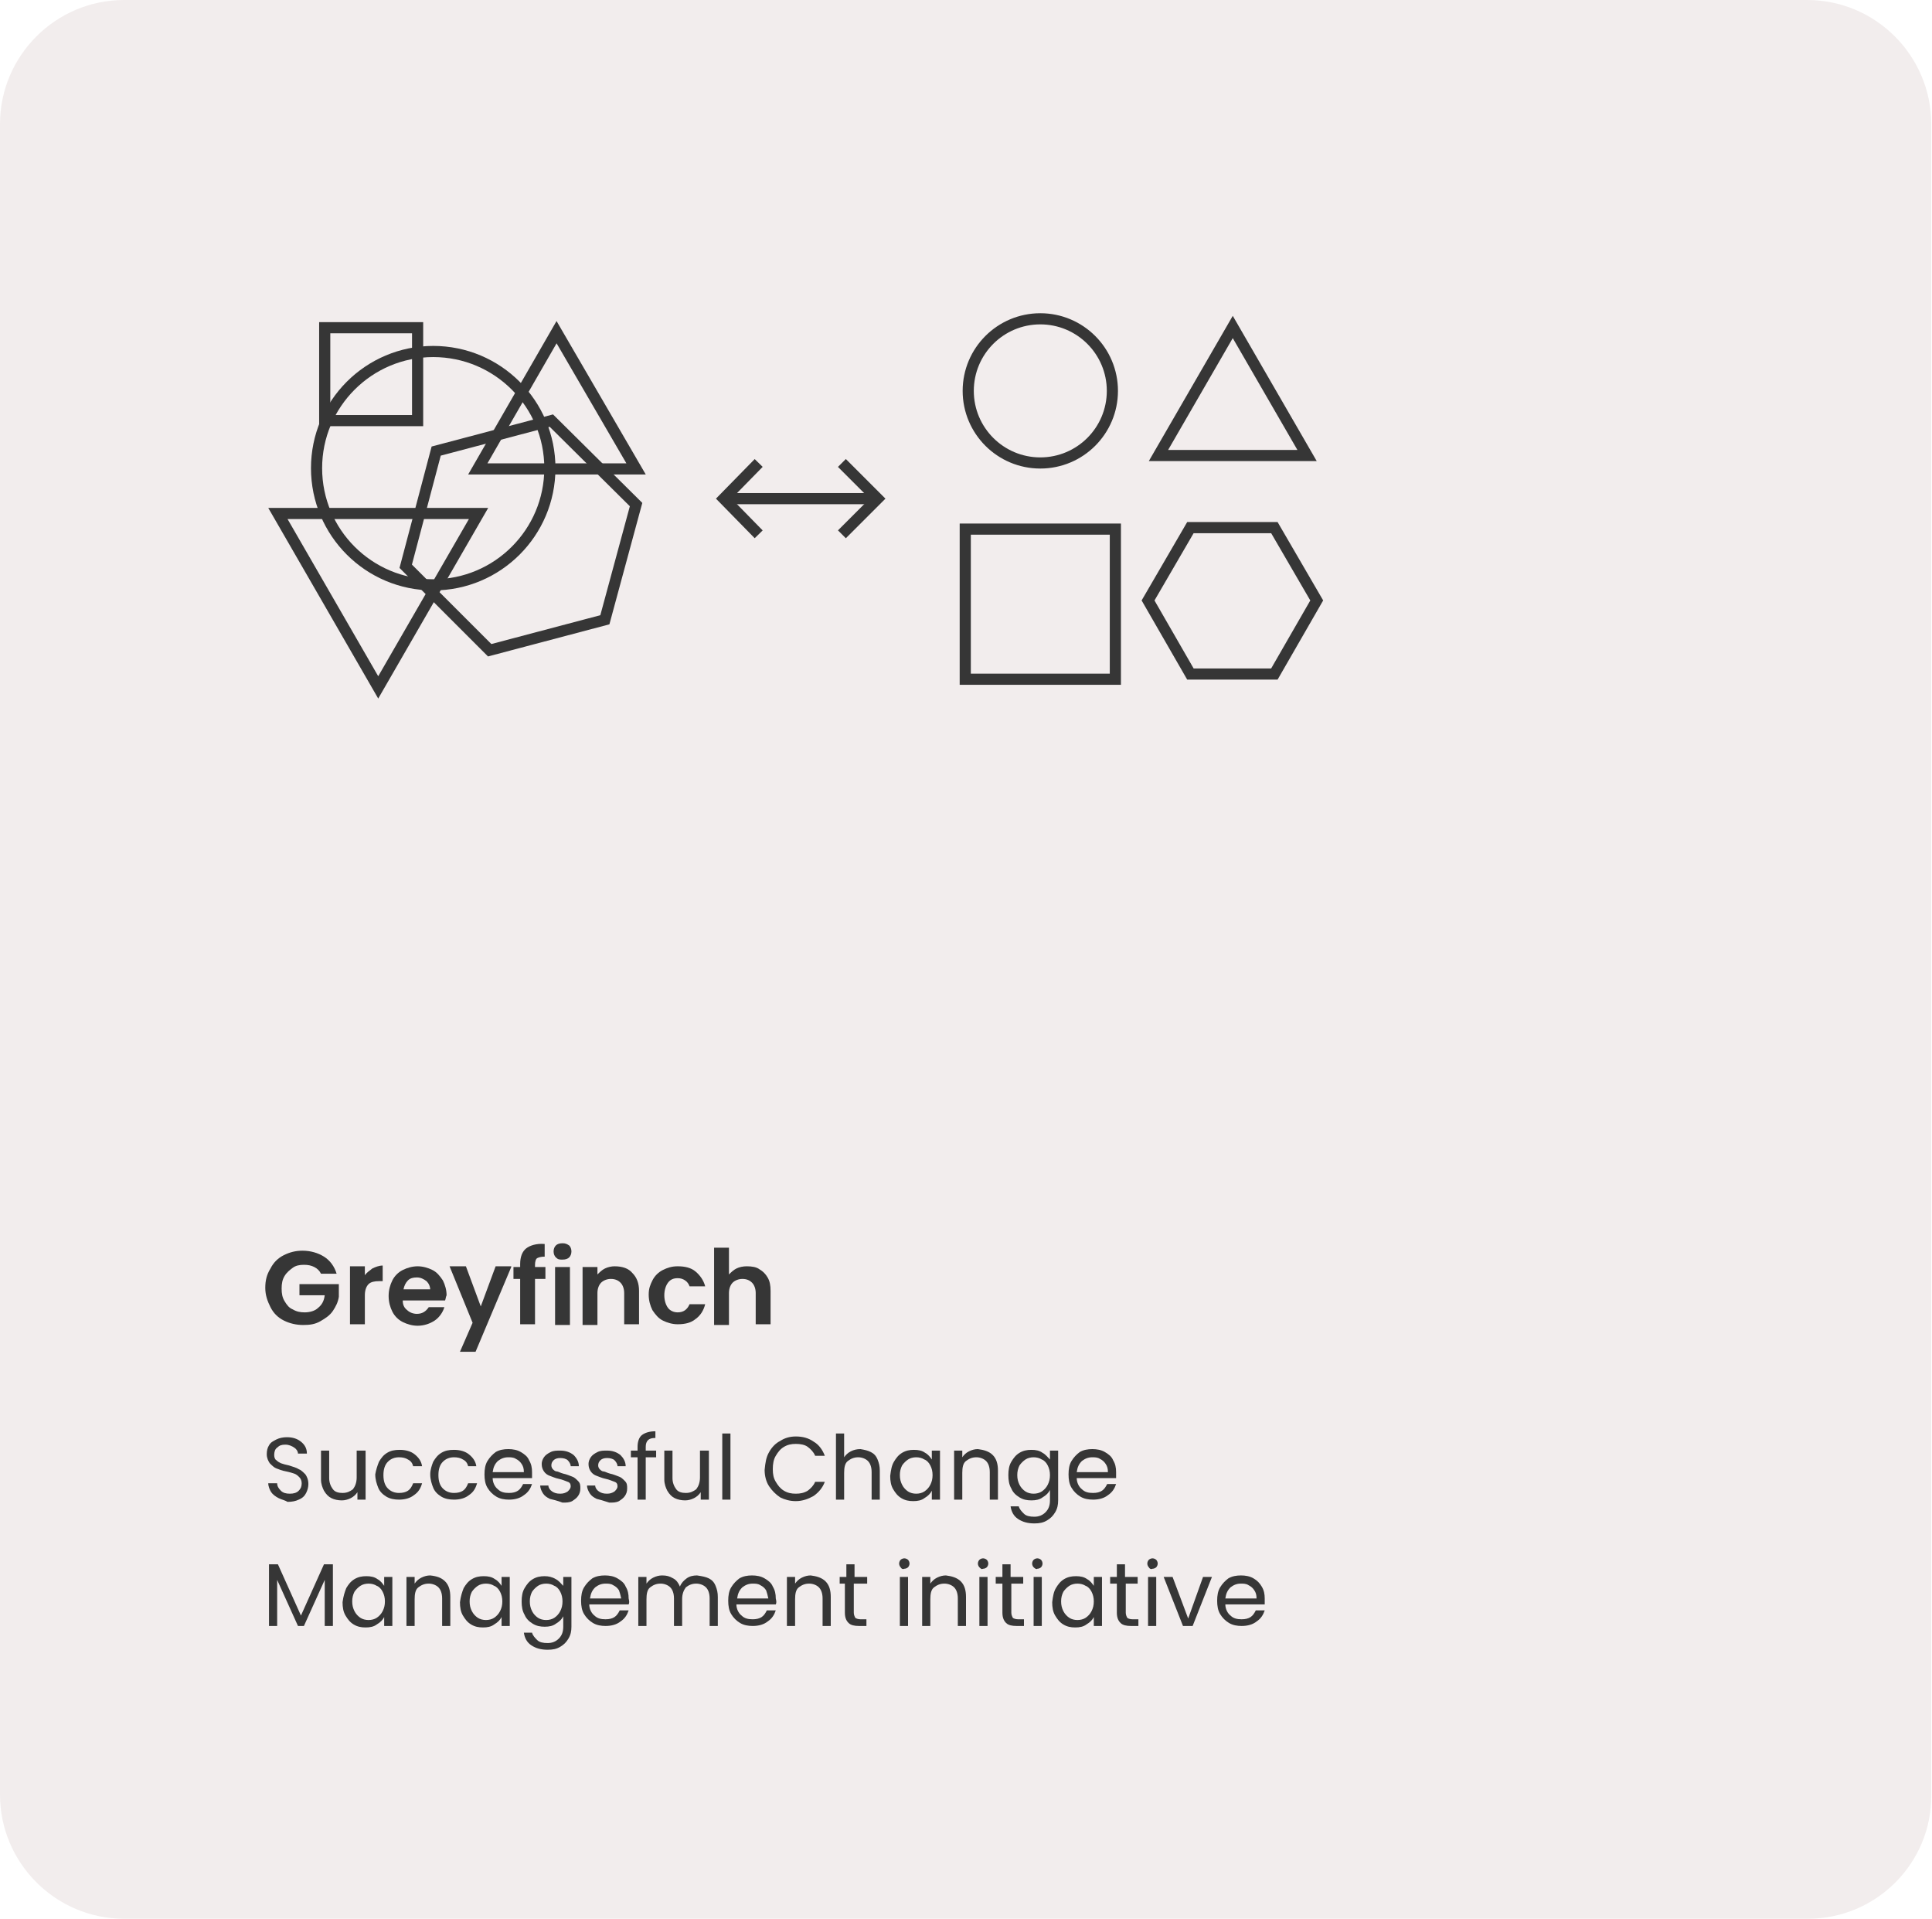
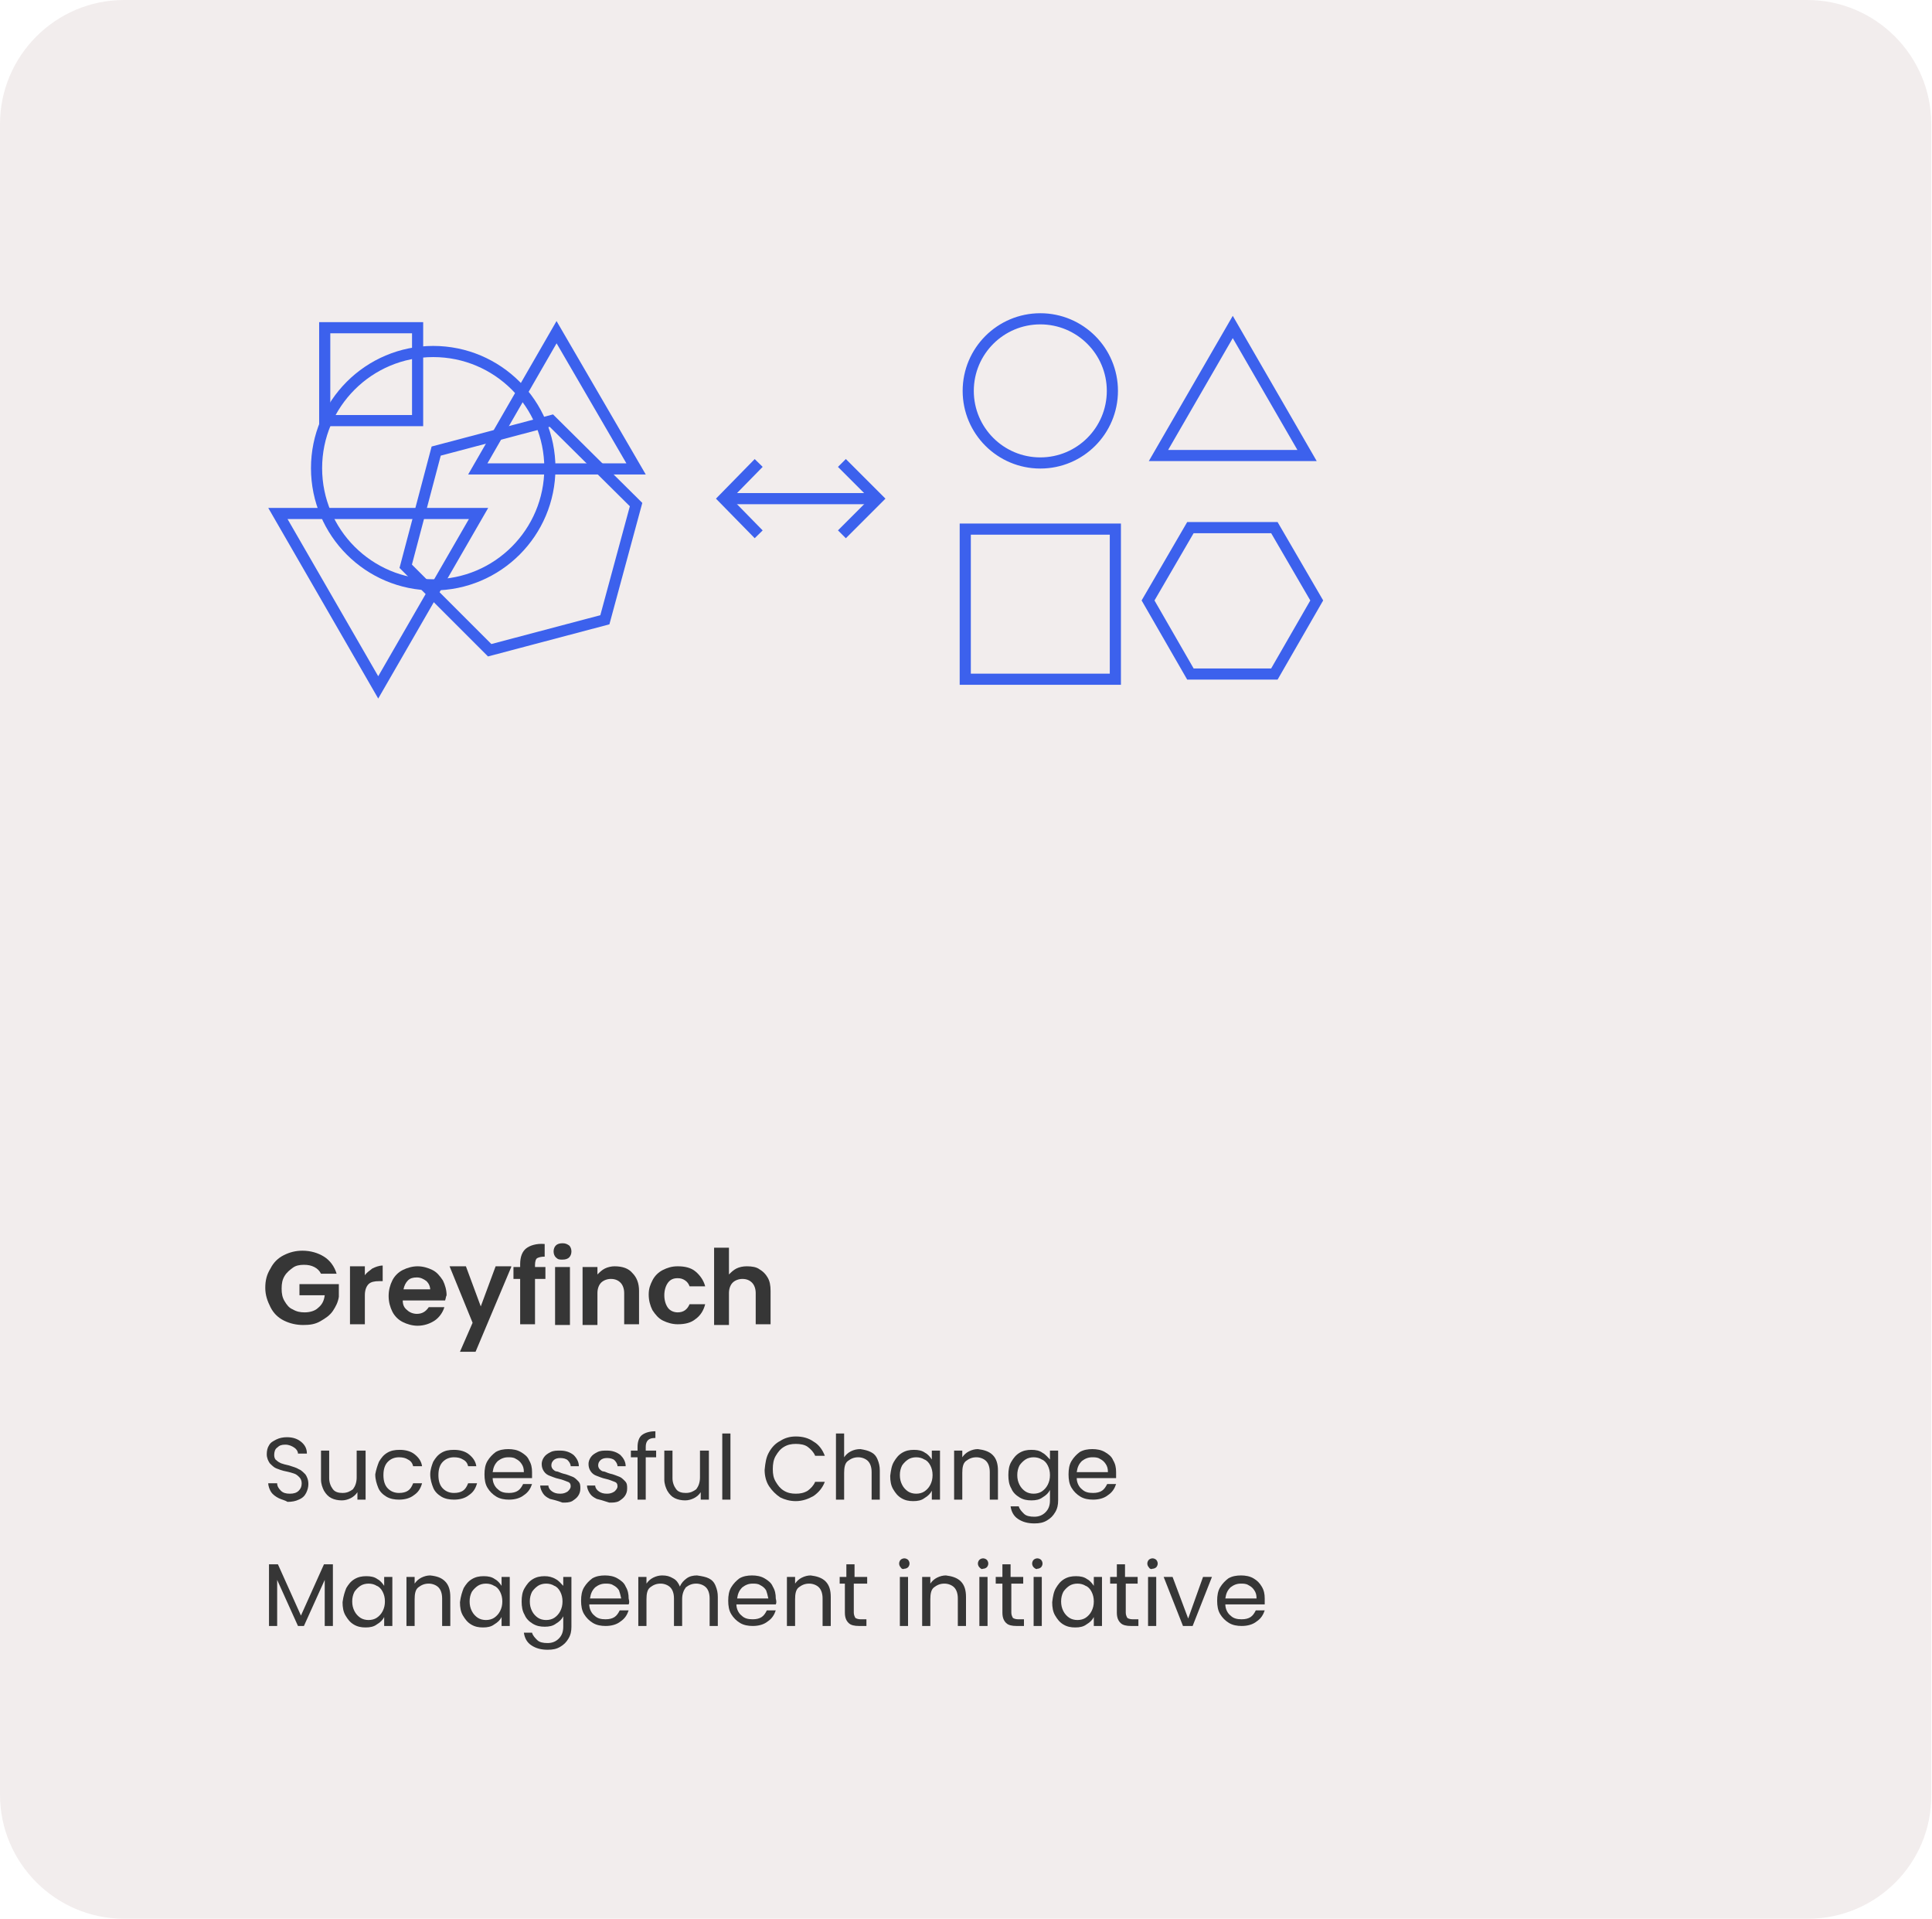
<svg xmlns="http://www.w3.org/2000/svg" version="1.1" baseProfile="tiny" id="Layer_1" x="0px" y="0px" width="260px" height="258.2px" viewBox="0 0 260 258.2" overflow="visible" xml:space="preserve">
  <path fill="#F2EDED" d="M243.3,258.2H16.7c-9.2,0-16.7-7.5-16.7-16.7V16.7C0,7.5,7.5,0,16.7,0h226.5c9.2,0,16.7,7.5,16.7,16.7v224.8  C260,250.7,252.5,258.2,243.3,258.2z" />
  <g>
    <path fill="#363636" d="M37.5,201.6c-0.4-0.2-0.8-0.5-1-0.8c-0.2-0.3-0.4-0.8-0.4-1.2h1.2c0,0.4,0.2,0.7,0.5,1   c0.3,0.3,0.7,0.4,1.2,0.4c0.5,0,0.9-0.1,1.2-0.4c0.3-0.3,0.4-0.6,0.4-1c0-0.3-0.1-0.6-0.3-0.8c-0.2-0.2-0.4-0.4-0.7-0.5   c-0.3-0.1-0.6-0.2-1.1-0.3c-0.6-0.1-1-0.3-1.3-0.4c-0.3-0.1-0.6-0.4-0.9-0.7c-0.2-0.3-0.4-0.7-0.4-1.2c0-0.5,0.1-0.9,0.3-1.2   c0.2-0.4,0.6-0.6,1-0.8c0.4-0.2,0.9-0.3,1.4-0.3c0.8,0,1.4,0.2,1.9,0.6c0.5,0.4,0.8,0.9,0.8,1.6h-1.2c0-0.3-0.2-0.6-0.5-0.8   s-0.7-0.4-1.2-0.4c-0.5,0-0.8,0.1-1.1,0.4c-0.3,0.2-0.4,0.6-0.4,1c0,0.3,0.1,0.6,0.3,0.7c0.2,0.2,0.4,0.3,0.6,0.4   c0.3,0.1,0.6,0.2,1.1,0.3c0.6,0.2,1,0.3,1.3,0.5c0.3,0.1,0.6,0.4,0.9,0.7c0.2,0.3,0.4,0.7,0.4,1.3c0,0.4-0.1,0.8-0.3,1.2   c-0.2,0.4-0.5,0.7-1,0.9c-0.4,0.2-0.9,0.3-1.5,0.3C38.4,201.9,37.9,201.8,37.5,201.6z" />
    <path fill="#363636" d="M49.2,195.2v6.6h-1.1v-1c-0.2,0.3-0.5,0.6-0.9,0.8c-0.4,0.2-0.8,0.3-1.2,0.3c-0.5,0-1-0.1-1.4-0.3   c-0.4-0.2-0.7-0.5-1-1c-0.2-0.4-0.4-0.9-0.4-1.5v-3.9h1.1v3.7c0,0.6,0.2,1.1,0.5,1.5s0.8,0.5,1.3,0.5c0.6,0,1-0.2,1.4-0.5   c0.3-0.4,0.5-0.9,0.5-1.6v-3.6H49.2z" />
    <path fill="#363636" d="M51,196.7c0.3-0.5,0.6-0.9,1.1-1.2c0.5-0.3,1-0.4,1.7-0.4c0.8,0,1.5,0.2,2,0.6c0.5,0.4,0.9,0.9,1,1.6h-1.2   c-0.1-0.4-0.3-0.7-0.7-0.9c-0.3-0.2-0.7-0.3-1.2-0.3c-0.6,0-1.1,0.2-1.5,0.6c-0.4,0.4-0.6,1-0.6,1.8c0,0.8,0.2,1.4,0.6,1.8   c0.4,0.4,0.9,0.6,1.5,0.6c0.5,0,0.9-0.1,1.2-0.3c0.3-0.2,0.5-0.5,0.7-1h1.2c-0.2,0.7-0.5,1.2-1.1,1.6c-0.5,0.4-1.2,0.6-2,0.6   c-0.6,0-1.2-0.1-1.7-0.4c-0.5-0.3-0.9-0.7-1.1-1.2s-0.4-1.1-0.4-1.8C50.6,197.8,50.8,197.2,51,196.7z" />
    <path fill="#363636" d="M58.3,196.7c0.3-0.5,0.6-0.9,1.1-1.2c0.5-0.3,1-0.4,1.7-0.4c0.8,0,1.5,0.2,2,0.6c0.5,0.4,0.9,0.9,1,1.6H63   c-0.1-0.4-0.3-0.7-0.7-0.9c-0.3-0.2-0.7-0.3-1.2-0.3c-0.6,0-1.1,0.2-1.5,0.6c-0.4,0.4-0.6,1-0.6,1.8c0,0.8,0.2,1.4,0.6,1.8   c0.4,0.4,0.9,0.6,1.5,0.6c0.5,0,0.9-0.1,1.2-0.3c0.3-0.2,0.5-0.5,0.7-1h1.2c-0.2,0.7-0.5,1.2-1.1,1.6c-0.5,0.4-1.2,0.6-2,0.6   c-0.6,0-1.2-0.1-1.7-0.4c-0.5-0.3-0.9-0.7-1.1-1.2s-0.4-1.1-0.4-1.8C57.9,197.8,58.1,197.2,58.3,196.7z" />
    <path fill="#363636" d="M71.6,198.9h-5.3c0,0.6,0.3,1.2,0.7,1.5c0.4,0.4,0.9,0.5,1.5,0.5c0.5,0,0.9-0.1,1.2-0.3   c0.3-0.2,0.5-0.5,0.7-0.9h1.2c-0.2,0.6-0.5,1.1-1.1,1.5c-0.5,0.4-1.2,0.6-2,0.6c-0.6,0-1.2-0.1-1.7-0.4c-0.5-0.3-0.9-0.7-1.2-1.2   c-0.3-0.5-0.4-1.1-0.4-1.8s0.1-1.3,0.4-1.8s0.7-0.9,1.1-1.2c0.5-0.3,1.1-0.4,1.7-0.4c0.6,0,1.2,0.1,1.7,0.4   c0.5,0.3,0.9,0.6,1.1,1.1c0.3,0.5,0.4,1,0.4,1.6C71.6,198.5,71.6,198.7,71.6,198.9z M70.2,197c-0.2-0.3-0.4-0.5-0.8-0.7   c-0.3-0.2-0.7-0.2-1-0.2c-0.6,0-1,0.2-1.4,0.5c-0.4,0.4-0.6,0.8-0.7,1.5h4.2C70.5,197.6,70.4,197.3,70.2,197z" />
    <path fill="#363636" d="M74,201.7c-0.4-0.2-0.7-0.4-0.9-0.7c-0.2-0.3-0.4-0.7-0.4-1.1h1.1c0,0.3,0.2,0.6,0.5,0.8   c0.3,0.2,0.6,0.3,1.1,0.3c0.4,0,0.7-0.1,1-0.3c0.2-0.2,0.4-0.4,0.4-0.7c0-0.3-0.1-0.5-0.4-0.6c-0.3-0.1-0.7-0.3-1.2-0.4   c-0.5-0.1-0.9-0.3-1.2-0.4c-0.3-0.1-0.6-0.3-0.8-0.6c-0.2-0.3-0.3-0.6-0.3-1c0-0.3,0.1-0.6,0.3-0.9c0.2-0.3,0.5-0.5,0.9-0.7   c0.4-0.2,0.8-0.2,1.3-0.2c0.7,0,1.3,0.2,1.8,0.6c0.4,0.4,0.7,0.9,0.7,1.5h-1.1c0-0.3-0.2-0.6-0.4-0.8s-0.6-0.3-1-0.3   c-0.4,0-0.7,0.1-0.9,0.3c-0.2,0.2-0.3,0.4-0.3,0.7c0,0.2,0.1,0.4,0.2,0.5c0.1,0.1,0.3,0.3,0.5,0.3s0.5,0.2,0.9,0.3   c0.5,0.1,0.9,0.3,1.2,0.4s0.5,0.3,0.8,0.6s0.3,0.6,0.3,1c0,0.4-0.1,0.7-0.3,1c-0.2,0.3-0.5,0.5-0.8,0.7c-0.4,0.2-0.8,0.2-1.3,0.2   C74.9,201.9,74.4,201.8,74,201.7z" />
    <path fill="#363636" d="M80.3,201.7c-0.4-0.2-0.7-0.4-0.9-0.7c-0.2-0.3-0.4-0.7-0.4-1.1h1.1c0,0.3,0.2,0.6,0.5,0.8   c0.3,0.2,0.6,0.3,1.1,0.3c0.4,0,0.7-0.1,1-0.3c0.2-0.2,0.4-0.4,0.4-0.7c0-0.3-0.1-0.5-0.4-0.6c-0.3-0.1-0.7-0.3-1.2-0.4   c-0.5-0.1-0.9-0.3-1.2-0.4c-0.3-0.1-0.6-0.3-0.8-0.6c-0.2-0.3-0.3-0.6-0.3-1c0-0.3,0.1-0.6,0.3-0.9c0.2-0.3,0.5-0.5,0.9-0.7   c0.4-0.2,0.8-0.2,1.3-0.2c0.7,0,1.3,0.2,1.8,0.6c0.4,0.4,0.7,0.9,0.7,1.5h-1.1c0-0.3-0.2-0.6-0.4-0.8s-0.6-0.3-1-0.3   c-0.4,0-0.7,0.1-0.9,0.3c-0.2,0.2-0.3,0.4-0.3,0.7c0,0.2,0.1,0.4,0.2,0.5c0.1,0.1,0.3,0.3,0.5,0.3s0.5,0.2,0.9,0.3   c0.5,0.1,0.9,0.3,1.2,0.4s0.5,0.3,0.8,0.6s0.3,0.6,0.3,1c0,0.4-0.1,0.7-0.3,1c-0.2,0.3-0.5,0.5-0.8,0.7c-0.4,0.2-0.8,0.2-1.3,0.2   C81.1,201.9,80.7,201.8,80.3,201.7z" />
    <path fill="#363636" d="M88.3,196.1h-1.4v5.7h-1.1v-5.7h-0.9v-0.9h0.9v-0.5c0-0.7,0.2-1.3,0.6-1.6c0.4-0.3,1-0.5,1.8-0.5v0.9   c-0.5,0-0.8,0.1-1,0.3c-0.2,0.2-0.3,0.5-0.3,0.9v0.5h1.4V196.1z" />
    <path fill="#363636" d="M95.4,195.2v6.6h-1.1v-1c-0.2,0.3-0.5,0.6-0.9,0.8c-0.4,0.2-0.8,0.3-1.2,0.3c-0.5,0-1-0.1-1.4-0.3   c-0.4-0.2-0.7-0.5-1-1c-0.2-0.4-0.4-0.9-0.4-1.5v-3.9h1.1v3.7c0,0.6,0.2,1.1,0.5,1.5s0.8,0.5,1.3,0.5c0.6,0,1-0.2,1.4-0.5   c0.3-0.4,0.5-0.9,0.5-1.6v-3.6H95.4z" />
    <path fill="#363636" d="M98.3,192.9v8.9h-1.1v-8.9H98.3z" />
    <path fill="#363636" d="M103.5,195.4c0.4-0.7,0.9-1.2,1.5-1.5c0.6-0.4,1.3-0.6,2.1-0.6c0.9,0,1.7,0.2,2.4,0.7   c0.7,0.4,1.2,1.1,1.5,1.9h-1.3c-0.2-0.5-0.6-0.9-1-1.2c-0.4-0.3-1-0.4-1.6-0.4c-0.6,0-1.1,0.1-1.6,0.4c-0.5,0.3-0.8,0.7-1.1,1.2   c-0.3,0.5-0.4,1.1-0.4,1.8c0,0.7,0.1,1.2,0.4,1.7c0.3,0.5,0.6,0.9,1.1,1.2c0.5,0.3,1,0.4,1.6,0.4c0.6,0,1.1-0.1,1.6-0.4   c0.4-0.3,0.8-0.7,1-1.2h1.3c-0.3,0.8-0.8,1.4-1.5,1.9c-0.7,0.4-1.5,0.7-2.4,0.7c-0.8,0-1.5-0.2-2.1-0.5c-0.6-0.4-1.1-0.9-1.5-1.5   c-0.4-0.6-0.6-1.4-0.6-2.2C103,196.8,103.1,196.1,103.5,195.4z" />
    <path fill="#363636" d="M117.2,195.4c0.4,0.2,0.7,0.5,0.9,1s0.3,0.9,0.3,1.5v3.9h-1.1v-3.7c0-0.7-0.2-1.2-0.5-1.5   c-0.3-0.3-0.8-0.5-1.3-0.5c-0.6,0-1,0.2-1.4,0.5s-0.5,0.9-0.5,1.6v3.6h-1.1v-8.9h1.1v3.2c0.2-0.3,0.5-0.6,0.9-0.8   c0.4-0.2,0.8-0.3,1.3-0.3C116.4,195.1,116.8,195.2,117.2,195.4z" />
    <path fill="#363636" d="M120.3,196.7c0.3-0.5,0.6-0.9,1.1-1.2s1-0.4,1.6-0.4c0.6,0,1.1,0.1,1.5,0.4c0.4,0.2,0.7,0.6,0.9,0.9v-1.2   h1.1v6.6h-1.1v-1.2c-0.2,0.4-0.5,0.7-1,1c-0.4,0.3-0.9,0.4-1.5,0.4c-0.6,0-1.1-0.1-1.6-0.4c-0.5-0.3-0.8-0.7-1.1-1.2   c-0.3-0.5-0.4-1.1-0.4-1.8C119.9,197.8,120,197.2,120.3,196.7z M125.2,197.2c-0.2-0.4-0.5-0.7-0.8-0.8c-0.3-0.2-0.7-0.3-1.1-0.3   c-0.4,0-0.8,0.1-1.1,0.3c-0.3,0.2-0.6,0.5-0.8,0.8c-0.2,0.4-0.3,0.8-0.3,1.3c0,0.5,0.1,0.9,0.3,1.3c0.2,0.4,0.5,0.7,0.8,0.9   c0.3,0.2,0.7,0.3,1.1,0.3c0.4,0,0.8-0.1,1.1-0.3c0.3-0.2,0.6-0.5,0.8-0.9c0.2-0.4,0.3-0.8,0.3-1.3S125.4,197.6,125.2,197.2z" />
    <path fill="#363636" d="M133.6,195.8c0.5,0.5,0.7,1.2,0.7,2.1v3.9h-1.1v-3.7c0-0.7-0.2-1.2-0.5-1.5c-0.3-0.3-0.8-0.5-1.3-0.5   c-0.6,0-1,0.2-1.4,0.5s-0.5,0.9-0.5,1.6v3.6h-1.1v-6.6h1.1v0.9c0.2-0.3,0.5-0.6,0.9-0.8s0.8-0.3,1.2-0.3   C132.4,195.1,133.1,195.3,133.6,195.8z" />
    <path fill="#363636" d="M140.3,195.5c0.4,0.2,0.7,0.6,1,0.9v-1.2h1.1v6.7c0,0.6-0.1,1.1-0.4,1.6s-0.6,0.8-1.1,1.1   c-0.5,0.3-1,0.4-1.7,0.4c-0.9,0-1.6-0.2-2.2-0.6s-0.9-1-1-1.7h1.1c0.1,0.4,0.4,0.7,0.7,1s0.8,0.4,1.4,0.4c0.6,0,1.1-0.2,1.5-0.6   s0.6-0.9,0.6-1.6v-1.4c-0.2,0.4-0.5,0.7-1,1c-0.4,0.3-0.9,0.4-1.5,0.4c-0.6,0-1.1-0.1-1.6-0.4c-0.5-0.3-0.9-0.7-1.1-1.2   c-0.3-0.5-0.4-1.1-0.4-1.8c0-0.7,0.1-1.3,0.4-1.8c0.3-0.5,0.6-0.9,1.1-1.2c0.5-0.3,1-0.4,1.6-0.4   C139.4,195.1,139.9,195.2,140.3,195.5z M141,197.2c-0.2-0.4-0.5-0.7-0.8-0.8c-0.3-0.2-0.7-0.3-1.1-0.3s-0.8,0.1-1.1,0.3   c-0.3,0.2-0.6,0.5-0.8,0.8c-0.2,0.4-0.3,0.8-0.3,1.3c0,0.5,0.1,0.9,0.3,1.3s0.5,0.7,0.8,0.9c0.3,0.2,0.7,0.3,1.1,0.3   s0.8-0.1,1.1-0.3c0.3-0.2,0.6-0.5,0.8-0.9c0.2-0.4,0.3-0.8,0.3-1.3S141.2,197.6,141,197.2z" />
    <path fill="#363636" d="M150.2,198.9h-5.3c0,0.6,0.3,1.2,0.7,1.5c0.4,0.4,0.9,0.5,1.5,0.5c0.5,0,0.9-0.1,1.2-0.3   c0.3-0.2,0.5-0.5,0.7-0.9h1.2c-0.2,0.6-0.5,1.1-1.1,1.5c-0.5,0.4-1.2,0.6-2,0.6c-0.6,0-1.2-0.1-1.7-0.4c-0.5-0.3-0.9-0.7-1.2-1.2   c-0.3-0.5-0.4-1.1-0.4-1.8s0.1-1.3,0.4-1.8c0.3-0.5,0.7-0.9,1.1-1.2c0.5-0.3,1.1-0.4,1.7-0.4c0.6,0,1.2,0.1,1.7,0.4   c0.5,0.3,0.9,0.6,1.1,1.1c0.3,0.5,0.4,1,0.4,1.6C150.2,198.5,150.2,198.7,150.2,198.9z M148.8,197c-0.2-0.3-0.4-0.5-0.8-0.7   c-0.3-0.2-0.7-0.2-1-0.2c-0.6,0-1,0.2-1.4,0.5c-0.4,0.4-0.6,0.8-0.7,1.5h4.2C149.1,197.6,149,197.3,148.8,197z" />
    <path fill="#363636" d="M44.8,210.5v8.3h-1.1v-6.2l-2.8,6.2h-0.8l-2.8-6.2v6.2h-1.1v-8.3h1.2l3.1,6.9l3.1-6.9H44.8z" />
    <path fill="#363636" d="M46.6,213.7c0.3-0.5,0.6-0.9,1.1-1.2s1-0.4,1.6-0.4c0.6,0,1.1,0.1,1.5,0.4c0.4,0.2,0.7,0.6,0.9,0.9v-1.2   h1.1v6.6h-1.1v-1.2c-0.2,0.4-0.5,0.7-1,1c-0.4,0.3-0.9,0.4-1.5,0.4c-0.6,0-1.1-0.1-1.6-0.4c-0.5-0.3-0.8-0.7-1.1-1.2   c-0.3-0.5-0.4-1.1-0.4-1.8C46.2,214.8,46.4,214.2,46.6,213.7z M51.5,214.2c-0.2-0.4-0.5-0.7-0.8-0.8c-0.3-0.2-0.7-0.3-1.1-0.3   c-0.4,0-0.8,0.1-1.1,0.3c-0.3,0.2-0.6,0.5-0.8,0.8c-0.2,0.4-0.3,0.8-0.3,1.3c0,0.5,0.1,0.9,0.3,1.3c0.2,0.4,0.5,0.7,0.8,0.9   c0.3,0.2,0.7,0.3,1.1,0.3c0.4,0,0.8-0.1,1.1-0.3c0.3-0.2,0.6-0.5,0.8-0.9c0.2-0.4,0.3-0.8,0.3-1.3S51.7,214.6,51.5,214.2z" />
    <path fill="#363636" d="M59.9,212.8c0.5,0.5,0.7,1.2,0.7,2.1v3.9h-1.1v-3.7c0-0.7-0.2-1.2-0.5-1.5c-0.3-0.3-0.8-0.5-1.3-0.5   c-0.6,0-1,0.2-1.4,0.5s-0.5,0.9-0.5,1.6v3.6h-1.1v-6.6h1.1v0.9c0.2-0.3,0.5-0.6,0.9-0.8s0.8-0.3,1.2-0.3   C58.8,212.1,59.4,212.3,59.9,212.8z" />
    <path fill="#363636" d="M62.4,213.7c0.3-0.5,0.6-0.9,1.1-1.2s1-0.4,1.6-0.4c0.6,0,1.1,0.1,1.5,0.4c0.4,0.2,0.7,0.6,0.9,0.9v-1.2   h1.1v6.6h-1.1v-1.2c-0.2,0.4-0.5,0.7-1,1c-0.4,0.3-0.9,0.4-1.5,0.4c-0.6,0-1.1-0.1-1.6-0.4c-0.5-0.3-0.8-0.7-1.1-1.2   c-0.3-0.5-0.4-1.1-0.4-1.8C62,214.8,62.2,214.2,62.4,213.7z M67.3,214.2c-0.2-0.4-0.5-0.7-0.8-0.8c-0.3-0.2-0.7-0.3-1.1-0.3   c-0.4,0-0.8,0.1-1.1,0.3c-0.3,0.2-0.6,0.5-0.8,0.8c-0.2,0.4-0.3,0.8-0.3,1.3c0,0.5,0.1,0.9,0.3,1.3c0.2,0.4,0.5,0.7,0.8,0.9   c0.3,0.2,0.7,0.3,1.1,0.3c0.4,0,0.8-0.1,1.1-0.3c0.3-0.2,0.6-0.5,0.8-0.9c0.2-0.4,0.3-0.8,0.3-1.3S67.5,214.6,67.3,214.2z" />
    <path fill="#363636" d="M74.8,212.5c0.4,0.2,0.7,0.6,1,0.9v-1.2h1.1v6.7c0,0.6-0.1,1.1-0.4,1.6c-0.3,0.5-0.6,0.8-1.1,1.1   c-0.5,0.3-1,0.4-1.7,0.4c-0.9,0-1.6-0.2-2.2-0.6c-0.6-0.4-0.9-1-1-1.7h1.1c0.1,0.4,0.4,0.7,0.7,1s0.8,0.4,1.4,0.4   c0.6,0,1.1-0.2,1.5-0.6c0.4-0.4,0.6-0.9,0.6-1.6v-1.4c-0.2,0.4-0.5,0.7-1,1c-0.4,0.3-0.9,0.4-1.5,0.4c-0.6,0-1.1-0.1-1.6-0.4   s-0.9-0.7-1.1-1.2c-0.3-0.5-0.4-1.1-0.4-1.8c0-0.7,0.1-1.3,0.4-1.8s0.6-0.9,1.1-1.2s1-0.4,1.6-0.4   C73.8,212.1,74.3,212.2,74.8,212.5z M75.4,214.2c-0.2-0.4-0.5-0.7-0.8-0.8c-0.3-0.2-0.7-0.3-1.1-0.3c-0.4,0-0.8,0.1-1.1,0.3   c-0.3,0.2-0.6,0.5-0.8,0.8c-0.2,0.4-0.3,0.8-0.3,1.3c0,0.5,0.1,0.9,0.3,1.3c0.2,0.4,0.5,0.7,0.8,0.9c0.3,0.2,0.7,0.3,1.1,0.3   c0.4,0,0.8-0.1,1.1-0.3c0.3-0.2,0.6-0.5,0.8-0.9c0.2-0.4,0.3-0.8,0.3-1.3S75.6,214.6,75.4,214.2z" />
    <path fill="#363636" d="M84.6,215.9h-5.3c0,0.6,0.3,1.2,0.7,1.5c0.4,0.4,0.9,0.5,1.5,0.5c0.5,0,0.9-0.1,1.2-0.3   c0.3-0.2,0.5-0.5,0.7-0.9h1.2c-0.2,0.6-0.5,1.1-1.1,1.5c-0.5,0.4-1.2,0.6-2,0.6c-0.6,0-1.2-0.1-1.7-0.4c-0.5-0.3-0.9-0.7-1.2-1.2   c-0.3-0.5-0.4-1.1-0.4-1.8s0.1-1.3,0.4-1.8s0.7-0.9,1.1-1.2c0.5-0.3,1.1-0.4,1.7-0.4c0.6,0,1.2,0.1,1.7,0.4   c0.5,0.3,0.9,0.6,1.1,1.1c0.3,0.5,0.4,1,0.4,1.6C84.7,215.5,84.7,215.7,84.6,215.9z M83.3,214c-0.2-0.3-0.4-0.5-0.8-0.7   c-0.3-0.2-0.7-0.2-1-0.2c-0.6,0-1,0.2-1.4,0.5c-0.4,0.4-0.6,0.8-0.7,1.5h4.2C83.5,214.6,83.4,214.3,83.3,214z" />
    <path fill="#363636" d="M95.4,212.4c0.4,0.2,0.7,0.5,0.9,1s0.3,0.9,0.3,1.5v3.9h-1.1v-3.7c0-0.7-0.2-1.2-0.5-1.5   c-0.3-0.3-0.8-0.5-1.3-0.5c-0.6,0-1,0.2-1.4,0.5c-0.3,0.4-0.5,0.9-0.5,1.6v3.6h-1.1v-3.7c0-0.7-0.2-1.2-0.5-1.5   c-0.3-0.3-0.8-0.5-1.3-0.5c-0.6,0-1,0.2-1.4,0.5s-0.5,0.9-0.5,1.6v3.6h-1.1v-6.6h1.1v0.9c0.2-0.3,0.5-0.6,0.9-0.8   c0.4-0.2,0.8-0.3,1.2-0.3c0.6,0,1,0.1,1.5,0.4c0.4,0.2,0.7,0.6,0.9,1.1c0.2-0.5,0.5-0.8,0.9-1.1c0.4-0.3,0.9-0.4,1.4-0.4   C94.5,212.1,95,212.2,95.4,212.4z" />
    <path fill="#363636" d="M104.4,215.9h-5.3c0,0.6,0.3,1.2,0.7,1.5c0.4,0.4,0.9,0.5,1.5,0.5c0.5,0,0.9-0.1,1.2-0.3   c0.3-0.2,0.5-0.5,0.7-0.9h1.2c-0.2,0.6-0.5,1.1-1.1,1.5c-0.5,0.4-1.2,0.6-2,0.6c-0.6,0-1.2-0.1-1.7-0.4c-0.5-0.3-0.9-0.7-1.2-1.2   c-0.3-0.5-0.4-1.1-0.4-1.8s0.1-1.3,0.4-1.8s0.7-0.9,1.1-1.2c0.5-0.3,1.1-0.4,1.7-0.4c0.6,0,1.2,0.1,1.7,0.4   c0.5,0.3,0.9,0.6,1.1,1.1c0.3,0.5,0.4,1,0.4,1.6C104.5,215.5,104.5,215.7,104.4,215.9z M103.1,214c-0.2-0.3-0.4-0.5-0.8-0.7   c-0.3-0.2-0.7-0.2-1-0.2c-0.6,0-1,0.2-1.4,0.5c-0.4,0.4-0.6,0.8-0.7,1.5h4.2C103.3,214.6,103.2,214.3,103.1,214z" />
    <path fill="#363636" d="M111.1,212.8c0.5,0.5,0.7,1.2,0.7,2.1v3.9h-1.1v-3.7c0-0.7-0.2-1.2-0.5-1.5c-0.3-0.3-0.8-0.5-1.3-0.5   c-0.6,0-1,0.2-1.4,0.5s-0.5,0.9-0.5,1.6v3.6h-1.1v-6.6h1.1v0.9c0.2-0.3,0.5-0.6,0.9-0.8s0.8-0.3,1.2-0.3   C109.9,212.1,110.6,212.3,111.1,212.8z" />
    <path fill="#363636" d="M114.9,213.1v3.9c0,0.3,0.1,0.5,0.2,0.7c0.1,0.1,0.4,0.2,0.7,0.2h0.8v0.9h-1c-0.6,0-1.1-0.1-1.4-0.4   c-0.3-0.3-0.5-0.7-0.5-1.4v-3.9H113v-0.9h0.9v-1.7h1.1v1.7h1.7v0.9H114.9z" />
    <path fill="#363636" d="M121.2,210.9c-0.1-0.1-0.2-0.3-0.2-0.5s0.1-0.4,0.2-0.5s0.3-0.2,0.5-0.2c0.2,0,0.4,0.1,0.5,0.2   c0.1,0.1,0.2,0.3,0.2,0.5s-0.1,0.4-0.2,0.5c-0.1,0.1-0.3,0.2-0.5,0.2C121.5,211.2,121.3,211.1,121.2,210.9z M122.2,212.2v6.6h-1.1   v-6.6H122.2z" />
    <path fill="#363636" d="M129.3,212.8c0.5,0.5,0.7,1.2,0.7,2.1v3.9h-1.1v-3.7c0-0.7-0.2-1.2-0.5-1.5c-0.3-0.3-0.8-0.5-1.3-0.5   c-0.6,0-1,0.2-1.4,0.5s-0.5,0.9-0.5,1.6v3.6h-1.1v-6.6h1.1v0.9c0.2-0.3,0.5-0.6,0.9-0.8s0.8-0.3,1.2-0.3   C128.1,212.1,128.8,212.3,129.3,212.8z" />
-     <path fill="#363636" d="M131.8,210.9c-0.1-0.1-0.2-0.3-0.2-0.5s0.1-0.4,0.2-0.5c0.1-0.1,0.3-0.2,0.5-0.2c0.2,0,0.4,0.1,0.5,0.2   c0.1,0.1,0.2,0.3,0.2,0.5s-0.1,0.4-0.2,0.5c-0.1,0.1-0.3,0.2-0.5,0.2C132.1,211.2,132,211.1,131.8,210.9z M132.9,212.2v6.6h-1.1   v-6.6H132.9z" />
+     <path fill="#363636" d="M131.8,210.9c-0.1-0.1-0.2-0.3-0.2-0.5s0.1-0.4,0.2-0.5c0.1-0.1,0.3-0.2,0.5-0.2c0.2,0,0.4,0.1,0.5,0.2   s0.2,0.3,0.2,0.5s-0.1,0.4-0.2,0.5c-0.1,0.1-0.3,0.2-0.5,0.2C132.1,211.2,132,211.1,131.8,210.9z M132.9,212.2v6.6h-1.1v-6.6H132.9   z" />
    <path fill="#363636" d="M136.1,213.1v3.9c0,0.3,0.1,0.5,0.2,0.7c0.1,0.1,0.4,0.2,0.7,0.2h0.8v0.9h-1c-0.6,0-1.1-0.1-1.4-0.4   c-0.3-0.3-0.5-0.7-0.5-1.4v-3.9h-0.9v-0.9h0.9v-1.7h1.1v1.7h1.7v0.9H136.1z" />
-     <path fill="#363636" d="M139.1,210.9c-0.1-0.1-0.2-0.3-0.2-0.5s0.1-0.4,0.2-0.5c0.1-0.1,0.3-0.2,0.5-0.2c0.2,0,0.4,0.1,0.5,0.2   s0.2,0.3,0.2,0.5s-0.1,0.4-0.2,0.5c-0.1,0.1-0.3,0.2-0.5,0.2C139.5,211.2,139.3,211.1,139.1,210.9z M140.2,212.2v6.6h-1.1v-6.6   H140.2z" />
+     <path fill="#363636" d="M139.1,210.9c-0.1-0.1-0.2-0.3-0.2-0.5s0.1-0.4,0.2-0.5c0.1-0.1,0.3-0.2,0.5-0.2c0.2,0,0.4,0.1,0.5,0.2   c0.1,0.1,0.2,0.3,0.2,0.5s-0.1,0.4-0.2,0.5c-0.1,0.1-0.3,0.2-0.5,0.2C139.5,211.2,139.3,211.1,139.1,210.9z M140.2,212.2v6.6h-1.1   v-6.6H140.2z" />
    <path fill="#363636" d="M142.1,213.7c0.3-0.5,0.6-0.9,1.1-1.2c0.5-0.3,1-0.4,1.6-0.4c0.6,0,1.1,0.1,1.5,0.4   c0.4,0.2,0.7,0.6,0.9,0.9v-1.2h1.1v6.6h-1.1v-1.2c-0.2,0.4-0.5,0.7-1,1c-0.4,0.3-0.9,0.4-1.5,0.4c-0.6,0-1.1-0.1-1.6-0.4   s-0.8-0.7-1.1-1.2c-0.3-0.5-0.4-1.1-0.4-1.8C141.7,214.8,141.8,214.2,142.1,213.7z M146.9,214.2c-0.2-0.4-0.5-0.7-0.8-0.8   c-0.3-0.2-0.7-0.3-1.1-0.3c-0.4,0-0.8,0.1-1.1,0.3c-0.3,0.2-0.6,0.5-0.8,0.8c-0.2,0.4-0.3,0.8-0.3,1.3c0,0.5,0.1,0.9,0.3,1.3   c0.2,0.4,0.5,0.7,0.8,0.9c0.3,0.2,0.7,0.3,1.1,0.3c0.4,0,0.8-0.1,1.1-0.3c0.3-0.2,0.6-0.5,0.8-0.9s0.3-0.8,0.3-1.3   S147.1,214.6,146.9,214.2z" />
    <path fill="#363636" d="M151.5,213.1v3.9c0,0.3,0.1,0.5,0.2,0.7c0.1,0.1,0.4,0.2,0.7,0.2h0.8v0.9h-1c-0.6,0-1.1-0.1-1.4-0.4   c-0.3-0.3-0.5-0.7-0.5-1.4v-3.9h-0.9v-0.9h0.9v-1.7h1.1v1.7h1.7v0.9H151.5z" />
    <path fill="#363636" d="M154.6,210.9c-0.1-0.1-0.2-0.3-0.2-0.5s0.1-0.4,0.2-0.5c0.1-0.1,0.3-0.2,0.5-0.2c0.2,0,0.4,0.1,0.5,0.2   c0.1,0.1,0.2,0.3,0.2,0.5s-0.1,0.4-0.2,0.5c-0.1,0.1-0.3,0.2-0.5,0.2C154.9,211.2,154.7,211.1,154.6,210.9z M155.6,212.2v6.6h-1.1   v-6.6H155.6z" />
    <path fill="#363636" d="M159.9,217.8l2-5.6h1.2l-2.6,6.6h-1.3l-2.6-6.6h1.2L159.9,217.8z" />
    <path fill="#363636" d="M170.2,215.9h-5.3c0,0.6,0.3,1.2,0.7,1.5c0.4,0.4,0.9,0.5,1.5,0.5c0.5,0,0.9-0.1,1.2-0.3   c0.3-0.2,0.5-0.5,0.7-0.9h1.2c-0.2,0.6-0.5,1.1-1.1,1.5c-0.5,0.4-1.2,0.6-2,0.6c-0.6,0-1.2-0.1-1.7-0.4c-0.5-0.3-0.9-0.7-1.2-1.2   c-0.3-0.5-0.4-1.1-0.4-1.8s0.1-1.3,0.4-1.8c0.3-0.5,0.7-0.9,1.1-1.2c0.5-0.3,1.1-0.4,1.7-0.4c0.6,0,1.2,0.1,1.7,0.4   c0.5,0.3,0.8,0.6,1.1,1.1c0.3,0.5,0.4,1,0.4,1.6C170.2,215.5,170.2,215.7,170.2,215.9z M168.8,214c-0.2-0.3-0.4-0.5-0.8-0.7   c-0.3-0.2-0.7-0.2-1-0.2c-0.6,0-1,0.2-1.4,0.5c-0.4,0.4-0.6,0.8-0.7,1.5h4.2C169.1,214.6,169,214.3,168.8,214z" />
  </g>
  <g>
    <path fill="#363636" d="M43.2,171.4c-0.2-0.4-0.5-0.7-0.9-0.9c-0.4-0.2-0.8-0.3-1.4-0.3c-0.6,0-1.1,0.1-1.5,0.4   c-0.4,0.3-0.8,0.6-1.1,1.1c-0.3,0.5-0.4,1-0.4,1.7c0,0.7,0.1,1.2,0.4,1.7c0.3,0.5,0.6,0.9,1.1,1.1c0.5,0.3,1,0.4,1.6,0.4   c0.7,0,1.4-0.2,1.8-0.6c0.5-0.4,0.8-0.9,0.9-1.7h-3.4v-1.5h5.3v1.7c-0.1,0.7-0.4,1.3-0.8,1.9c-0.4,0.6-1,1-1.7,1.4   c-0.7,0.4-1.4,0.5-2.3,0.5c-0.9,0-1.8-0.2-2.6-0.6c-0.8-0.4-1.4-1-1.8-1.8s-0.7-1.6-0.7-2.6c0-1,0.2-1.8,0.7-2.6   c0.4-0.8,1-1.4,1.8-1.8c0.8-0.4,1.6-0.6,2.5-0.6c1.1,0,2.1,0.3,2.9,0.8c0.8,0.5,1.4,1.3,1.7,2.3H43.2z" />
    <path fill="#363636" d="M50.1,170.7c0.4-0.2,0.9-0.4,1.4-0.4v2.1h-0.5c-0.6,0-1.1,0.1-1.4,0.4c-0.3,0.3-0.5,0.8-0.5,1.5v3.9h-2   v-7.8h2v1.2C49.3,171.3,49.7,171,50.1,170.7z" />
    <path fill="#363636" d="M59.9,175h-5.7c0,0.6,0.2,1,0.6,1.3c0.3,0.3,0.8,0.5,1.3,0.5c0.7,0,1.2-0.3,1.6-0.9h2.1   c-0.2,0.7-0.7,1.4-1.3,1.8s-1.4,0.7-2.3,0.7c-0.7,0-1.4-0.2-2-0.5c-0.6-0.3-1.1-0.8-1.4-1.4c-0.3-0.6-0.5-1.3-0.5-2.1   c0-0.8,0.2-1.5,0.5-2.1c0.3-0.6,0.8-1.1,1.4-1.4c0.6-0.3,1.3-0.5,2-0.5c0.7,0,1.4,0.2,2,0.5c0.6,0.3,1,0.8,1.4,1.4   c0.3,0.6,0.5,1.3,0.5,2C60,174.5,60,174.7,59.9,175z M57.9,173.6c0-0.5-0.2-0.9-0.5-1.2c-0.4-0.3-0.8-0.5-1.3-0.5   c-0.5,0-0.9,0.1-1.2,0.4c-0.3,0.3-0.5,0.7-0.6,1.2H57.9z" />
    <path fill="#363636" d="M68.8,170.5L64,181.9h-2.1l1.7-3.9l-3.1-7.6h2.2l2,5.4l2-5.4H68.8z" />
    <path fill="#363636" d="M73.4,172.1h-1.4v6.1h-2v-6.1h-0.9v-1.6h0.9v-0.4c0-1,0.3-1.7,0.8-2.1c0.5-0.4,1.4-0.7,2.5-0.6v1.7   c-0.5,0-0.8,0.1-1,0.2s-0.3,0.5-0.3,0.9v0.3h1.4V172.1z" />
    <path fill="#363636" d="M74.8,169.2c-0.2-0.2-0.3-0.5-0.3-0.8c0-0.3,0.1-0.6,0.3-0.8c0.2-0.2,0.5-0.3,0.9-0.3s0.6,0.1,0.9,0.3   c0.2,0.2,0.3,0.5,0.3,0.8c0,0.3-0.1,0.6-0.3,0.8c-0.2,0.2-0.5,0.3-0.9,0.3S75.1,169.5,74.8,169.2z M76.7,170.5v7.8h-2v-7.8H76.7z" />
    <path fill="#363636" d="M85.1,171.3c0.6,0.6,0.9,1.4,0.9,2.4v4.5h-2V174c0-0.6-0.2-1.1-0.5-1.4s-0.7-0.5-1.3-0.5   c-0.5,0-1,0.2-1.3,0.5c-0.3,0.3-0.5,0.8-0.5,1.4v4.3h-2v-7.8h2v1c0.3-0.3,0.6-0.6,1-0.8c0.4-0.2,0.9-0.3,1.3-0.3   C83.8,170.4,84.6,170.7,85.1,171.3z" />
    <path fill="#363636" d="M87.8,172.3c0.3-0.6,0.8-1.1,1.4-1.4c0.6-0.3,1.2-0.5,2-0.5c1,0,1.8,0.2,2.4,0.7s1.1,1.2,1.3,2h-2.1   c-0.1-0.3-0.3-0.6-0.6-0.8s-0.6-0.3-1-0.3c-0.6,0-1,0.2-1.3,0.6c-0.3,0.4-0.5,1-0.5,1.7c0,0.7,0.2,1.3,0.5,1.7   c0.3,0.4,0.8,0.6,1.3,0.6c0.8,0,1.3-0.4,1.6-1.1h2.1c-0.2,0.8-0.6,1.5-1.3,2c-0.6,0.5-1.4,0.7-2.4,0.7c-0.7,0-1.4-0.2-2-0.5   c-0.6-0.3-1-0.8-1.4-1.4c-0.3-0.6-0.5-1.3-0.5-2.1S87.5,172.9,87.8,172.3z" />
    <path fill="#363636" d="M102.2,170.8c0.5,0.3,0.8,0.6,1.1,1.1c0.3,0.5,0.4,1.1,0.4,1.8v4.5h-2V174c0-0.6-0.2-1.1-0.5-1.4   s-0.7-0.5-1.3-0.5c-0.5,0-1,0.2-1.3,0.5c-0.3,0.3-0.5,0.8-0.5,1.4v4.3h-2v-10.4h2v3.6c0.3-0.3,0.6-0.6,1-0.8s0.9-0.3,1.4-0.3   C101.2,170.4,101.8,170.5,102.2,170.8z" />
  </g>
  <g>
-     <line fill="none" stroke="#363636" stroke-width="1.5" stroke-miterlimit="10" x1="118.1" y1="67.1" x2="97.4" y2="67.1" />
-     <polyline fill="none" stroke="#363636" stroke-width="1.5" stroke-miterlimit="10" points="102.1,71.9 97.4,67.1 102.1,62.3  " />
-     <polyline fill="none" stroke="#363636" stroke-width="1.5" stroke-miterlimit="10" points="113.3,62.3 118.1,67.1 113.3,71.9  " />
+     <line fill="none" stroke="#3C61ED" stroke-width="1.5" stroke-miterlimit="10" x1="118.1" y1="67.1" x2="97.4" y2="67.1" />
+     <polyline fill="none" stroke="#3C61ED" stroke-width="1.5" stroke-miterlimit="10" points="102.1,71.9 97.4,67.1 102.1,62.3  " />
+     <polyline fill="none" stroke="#3C61ED" stroke-width="1.5" stroke-miterlimit="10" points="113.3,62.3 118.1,67.1 113.3,71.9  " />
  </g>
-   <rect x="129.9" y="71.2" fill="none" stroke="#363636" stroke-width="1.5" stroke-miterlimit="10" width="20.2" height="20.2" />
-   <rect x="43.7" y="44.1" fill="none" stroke="#363636" stroke-width="1.5" stroke-miterlimit="10" width="12.5" height="12.5" />
-   <circle fill="none" stroke="#363636" stroke-width="1.5" stroke-miterlimit="10" cx="140" cy="52.6" r="9.7" />
-   <circle fill="none" stroke="#363636" stroke-width="1.5" stroke-miterlimit="10" cx="58.3" cy="63" r="15.7" />
-   <polygon fill="none" stroke="#363636" stroke-width="1.5" stroke-miterlimit="10" points="171.5,71 160.2,71 154.5,80.8 160.2,90.7   171.5,90.7 177.2,80.8 " />
-   <polygon fill="none" stroke="#363636" stroke-width="1.5" stroke-miterlimit="10" points="85.6,67.9 74.2,56.6 58.7,60.7 54.6,76.2   65.9,87.5 81.4,83.4 " />
-   <polygon fill="none" stroke="#363636" stroke-width="1.5" stroke-miterlimit="10" points="165.9,44 155.9,61.3 175.9,61.3 " />
-   <polygon fill="none" stroke="#363636" stroke-width="1.5" stroke-miterlimit="10" points="74.9,44.7 64.3,63.1 85.6,63.1 " />
-   <polygon fill="none" stroke="#363636" stroke-width="1.5" stroke-miterlimit="10" points="50.9,92.5 64.4,69.1 37.4,69.1 " />
+   <rect x="129.9" y="71.2" fill="none" stroke="#3C61ED" stroke-width="1.5" stroke-miterlimit="10" width="20.2" height="20.2" />
+   <rect x="43.7" y="44.1" fill="none" stroke="#3C61ED" stroke-width="1.5" stroke-miterlimit="10" width="12.5" height="12.5" />
+   <circle fill="none" stroke="#3C61ED" stroke-width="1.5" stroke-miterlimit="10" cx="140" cy="52.6" r="9.7" />
+   <circle fill="none" stroke="#3C61ED" stroke-width="1.5" stroke-miterlimit="10" cx="58.3" cy="63" r="15.7" />
+   <polygon fill="none" stroke="#3C61ED" stroke-width="1.5" stroke-miterlimit="10" points="171.5,71 160.2,71 154.5,80.8 160.2,90.7   171.5,90.7 177.2,80.8 " />
+   <polygon fill="none" stroke="#3C61ED" stroke-width="1.5" stroke-miterlimit="10" points="85.6,67.9 74.2,56.6 58.7,60.7 54.6,76.2   65.9,87.5 81.4,83.4 " />
+   <polygon fill="none" stroke="#3C61ED" stroke-width="1.5" stroke-miterlimit="10" points="165.9,44 155.9,61.3 175.9,61.3 " />
+   <polygon fill="none" stroke="#3C61ED" stroke-width="1.5" stroke-miterlimit="10" points="74.9,44.7 64.3,63.1 85.6,63.1 " />
+   <polygon fill="none" stroke="#3C61ED" stroke-width="1.5" stroke-miterlimit="10" points="50.9,92.5 64.4,69.1 37.4,69.1 " />
</svg>
